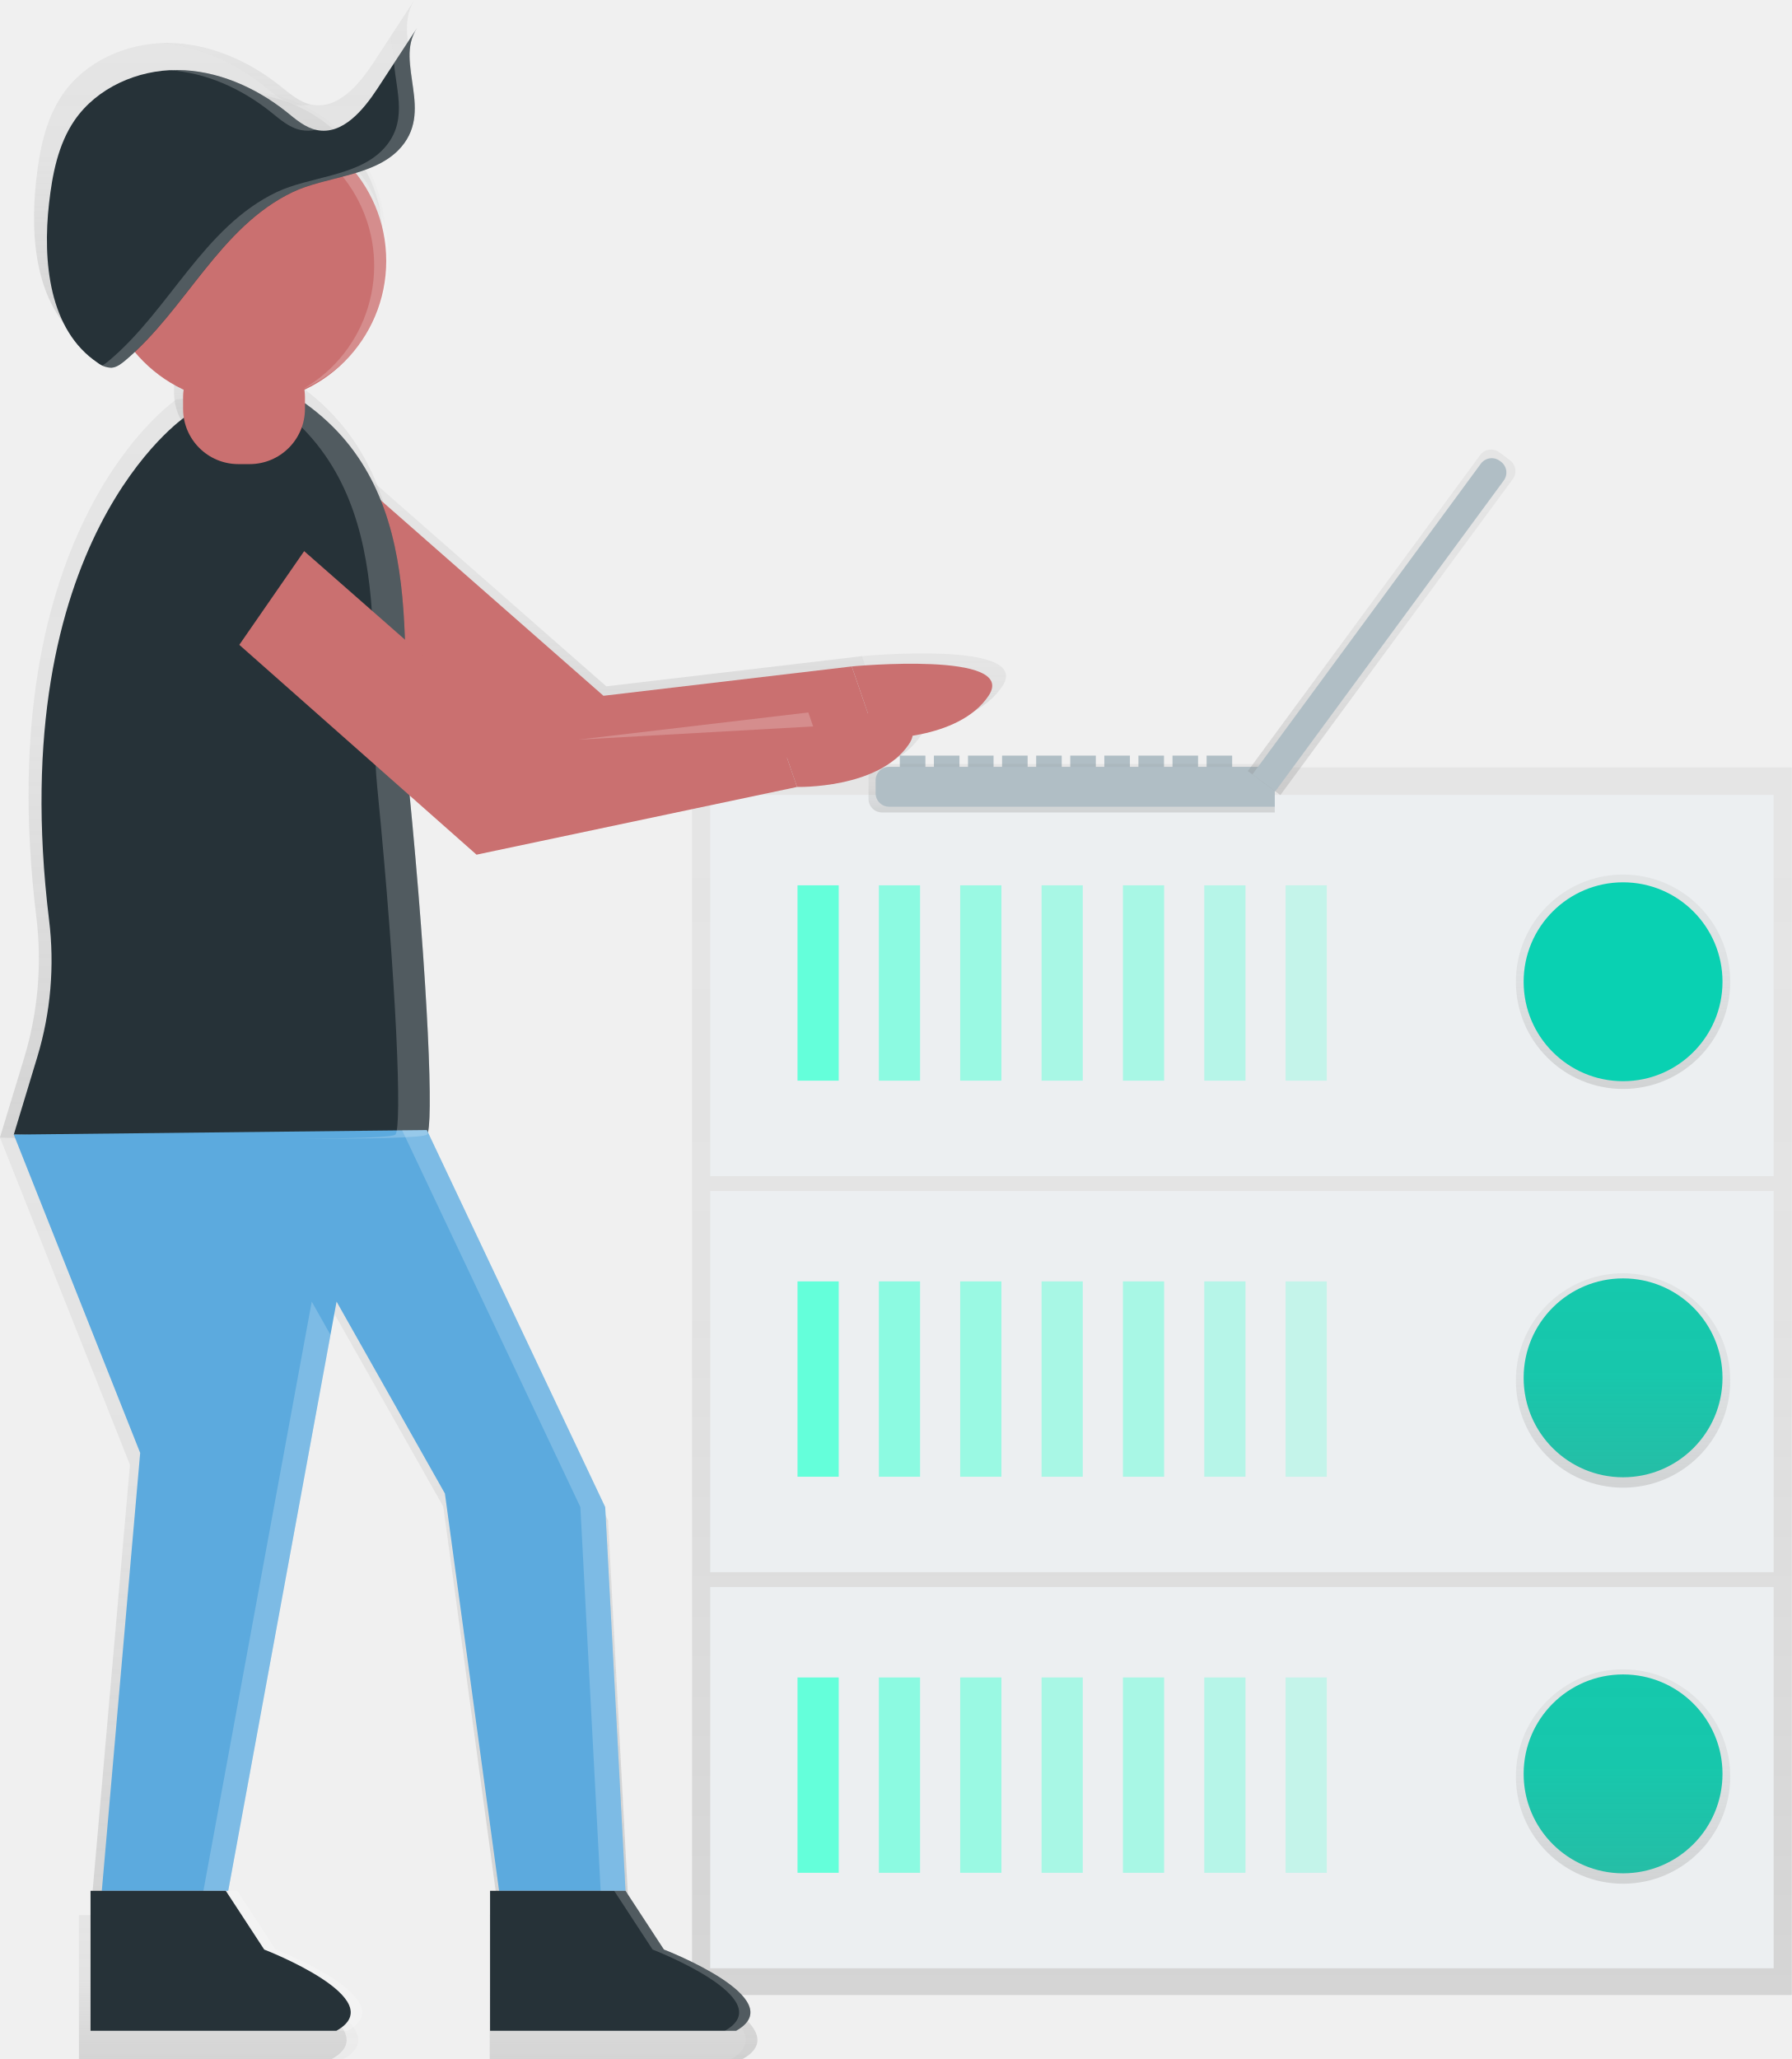
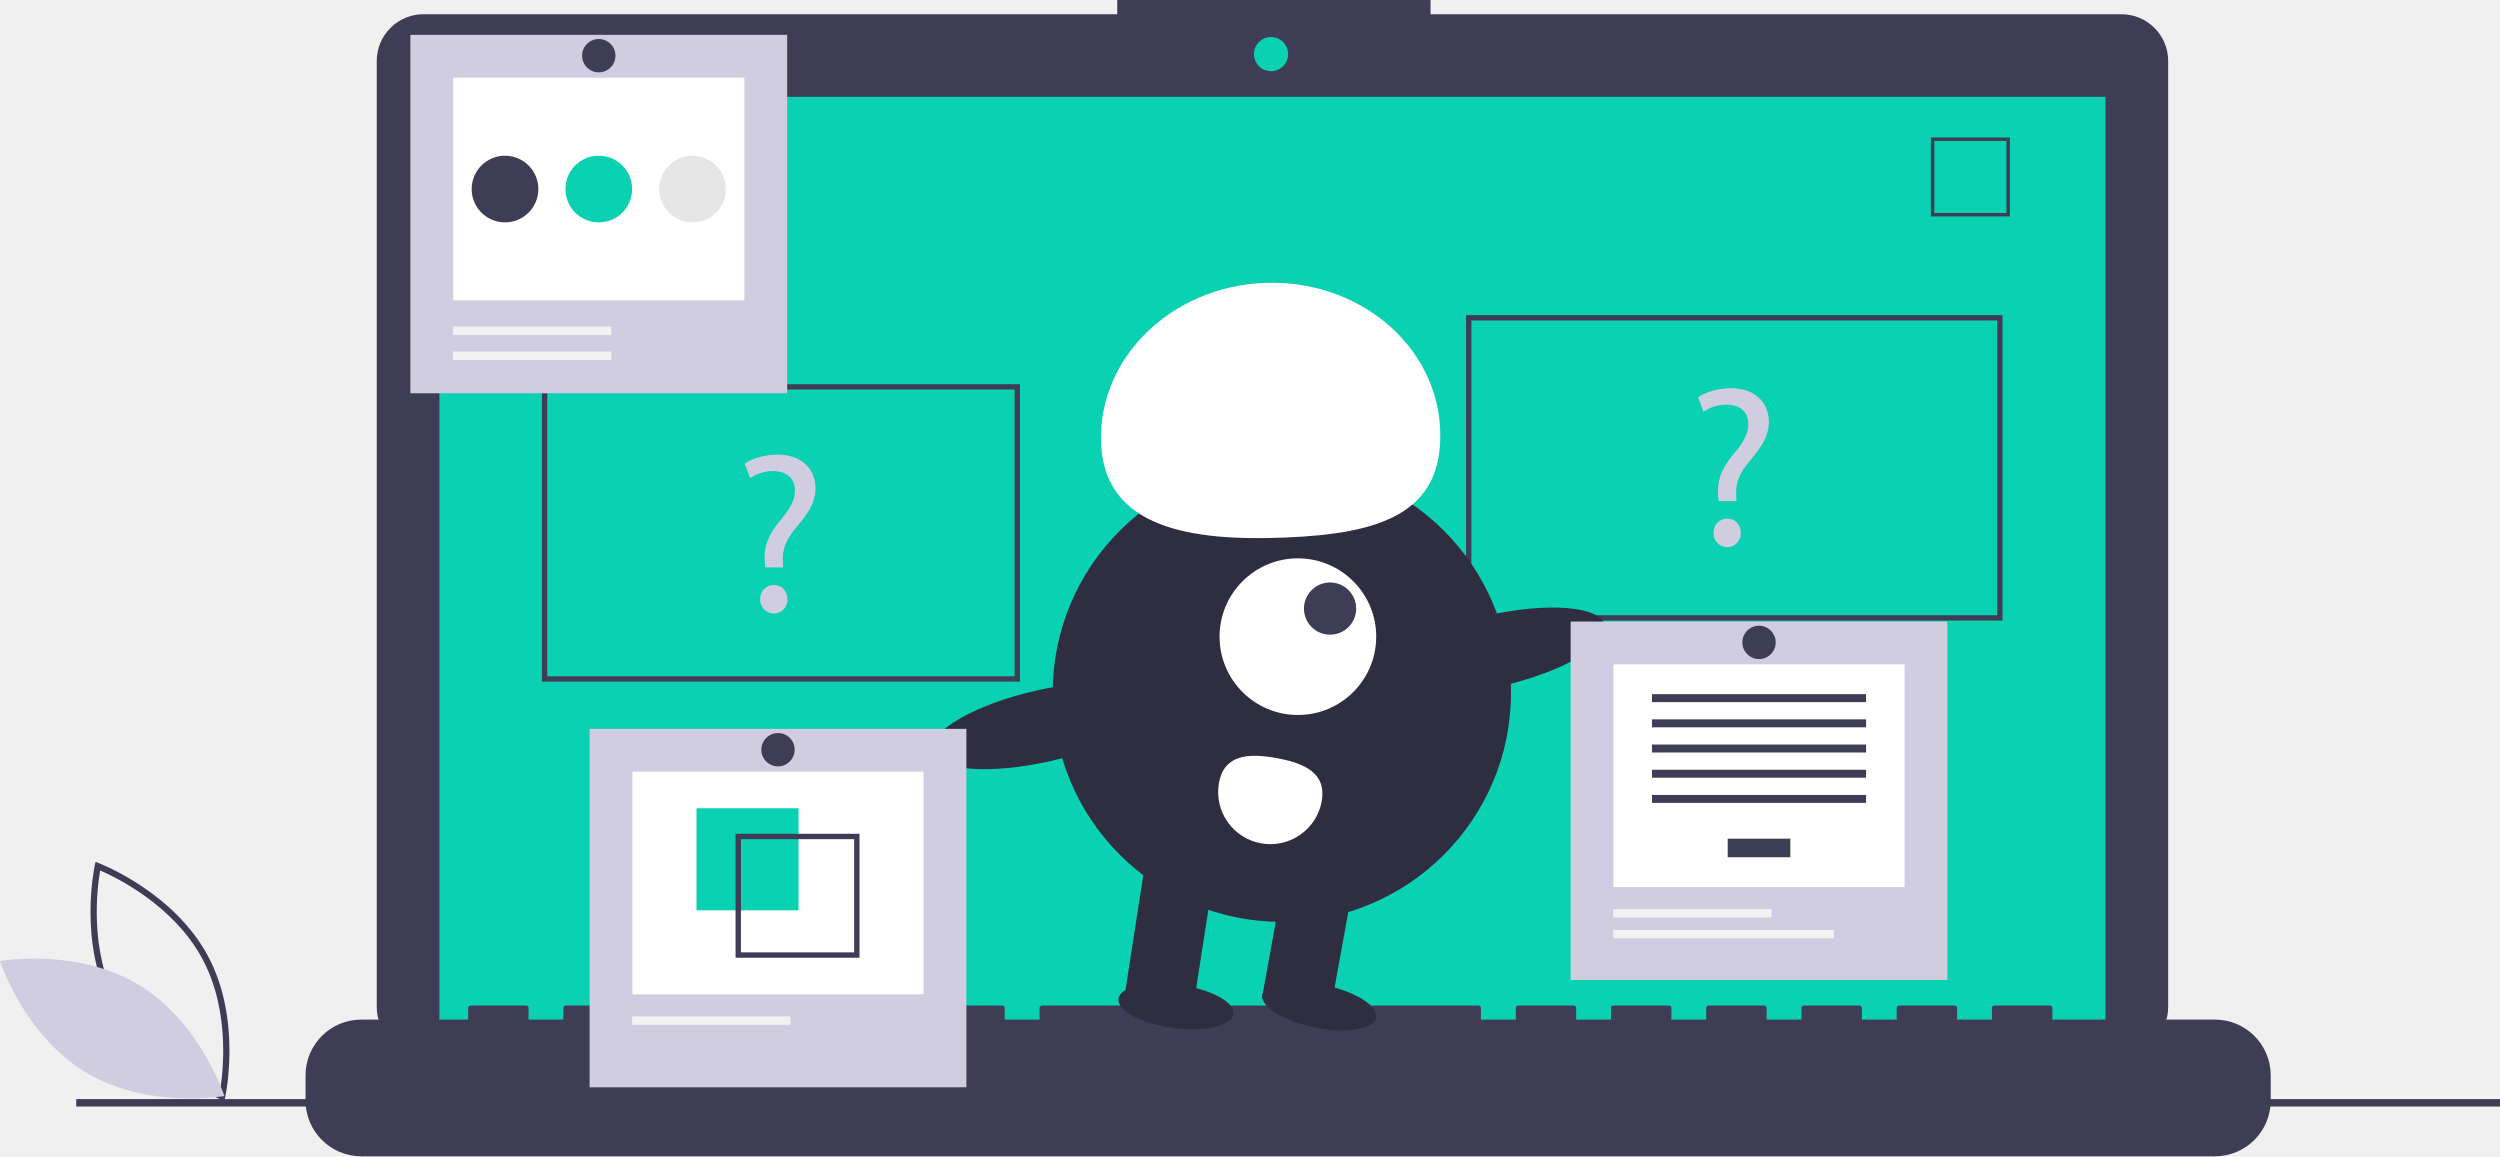
- <svg xmlns="http://www.w3.org/2000/svg" xmlns:xlink="http://www.w3.org/1999/xlink" id="b4507652-300d-4dad-b4e7-3391f5529675" data-name="Layer 1" width="663.17" height="762" viewBox="0 0 663.17 762">
-   <defs>
-     <linearGradient id="d72a5ab6-06b8-48ed-a5a5-a3a3f0331fd3" x1="459.65" y1="738.32" x2="459.65" y2="284.02" gradientUnits="userSpaceOnUse">
-       <stop offset="0" stop-color="gray" stop-opacity="0.25" />
-       <stop offset="0.54" stop-color="gray" stop-opacity="0.12" />
-       <stop offset="1" stop-color="gray" stop-opacity="0.1" />
-     </linearGradient>
-     <linearGradient id="7e95541b-f23b-42af-96eb-14a53f85b88b" x1="600.72" y1="403" x2="600.72" y2="323.66" xlink:href="#d72a5ab6-06b8-48ed-a5a5-a3a3f0331fd3" />
-     <linearGradient id="1f71154d-6f54-4122-a624-3174e1d145ed" x1="600.72" y1="550.56" x2="600.72" y2="471.22" xlink:href="#d72a5ab6-06b8-48ed-a5a5-a3a3f0331fd3" />
-     <linearGradient id="bab1ef80-f439-400f-b75e-d481e1337c59" x1="600.72" y1="697.13" x2="600.72" y2="617.79" xlink:href="#d72a5ab6-06b8-48ed-a5a5-a3a3f0331fd3" />
-     <linearGradient id="311d0c02-f227-4717-bb3e-7b76a48f76fd" x1="665.06" y1="369.67" x2="665.06" y2="351.79" xlink:href="#d72a5ab6-06b8-48ed-a5a5-a3a3f0331fd3" />
-     <linearGradient id="f10401ff-75bf-4918-9522-41530bdcb224" x1="479.65" y1="365.1" x2="479.65" y2="234.63" xlink:href="#d72a5ab6-06b8-48ed-a5a5-a3a3f0331fd3" />
-     <linearGradient id="634fc42e-a625-48bc-9b77-e9d0b023e72c" x1="614.02" y1="339.34" x2="614.02" y2="310.82" xlink:href="#d72a5ab6-06b8-48ed-a5a5-a3a3f0331fd3" />
-     <linearGradient id="9b827108-e4f2-42b8-ba41-3c19060ad3f7" x1="87.62" y1="142.68" x2="87.62" y2="34.45" xlink:href="#d72a5ab6-06b8-48ed-a5a5-a3a3f0331fd3" />
-     <linearGradient id="3586a682-5eec-4ced-91ba-6237bff26d97" x1="347.57" y1="491.51" x2="347.57" y2="211.68" xlink:href="#d72a5ab6-06b8-48ed-a5a5-a3a3f0331fd3" />
-     <linearGradient id="dd5c4d5c-05f0-4f35-bbb4-fa512a8ce0cd" x1="116.39" y1="708.74" x2="116.39" y2="419.27" xlink:href="#d72a5ab6-06b8-48ed-a5a5-a3a3f0331fd3" />
-     <linearGradient id="9de476d2-69e8-44f9-8bb3-c420f419b2ba" x1="499.2" y1="831" x2="499.2" y2="777.74" xlink:href="#d72a5ab6-06b8-48ed-a5a5-a3a3f0331fd3" />
-     <linearGradient id="f7fb7603-20ad-4e52-86ea-1fa616cf7653" x1="347.16" y1="831" x2="347.16" y2="777.74" xlink:href="#d72a5ab6-06b8-48ed-a5a5-a3a3f0331fd3" />
-     <linearGradient id="5066a889-a40f-4241-bcba-44ac6c04f611" x1="370.62" y1="206.37" x2="370.62" y2="102.59" xlink:href="#d72a5ab6-06b8-48ed-a5a5-a3a3f0331fd3" />
-     <linearGradient id="371e619a-3c15-42e1-9941-bc21af164012" x1="351.42" y1="198.2" x2="351.42" y2="69" xlink:href="#d72a5ab6-06b8-48ed-a5a5-a3a3f0331fd3" />
-     <linearGradient id="10f878d5-e316-4ded-aa19-5e1413fbf4fb" x1="355.36" y1="108.01" x2="355.36" y2="84.91" xlink:href="#d72a5ab6-06b8-48ed-a5a5-a3a3f0331fd3" />
-     <linearGradient id="37ff1452-10ea-45a0-ad47-cadc68f3bfc5" x1="361.95" y1="198.2" x2="361.95" y2="69" xlink:href="#d72a5ab6-06b8-48ed-a5a5-a3a3f0331fd3" />
-     <linearGradient id="18a85275-116d-4ad3-9bbd-6c78581ea078" x1="397.75" y1="491.51" x2="397.75" y2="211.68" xlink:href="#d72a5ab6-06b8-48ed-a5a5-a3a3f0331fd3" />
-     <linearGradient id="eb6e6980-5e3c-4cc8-ba13-4b71197705e9" x1="449.38" y1="383.47" x2="449.38" y2="253.01" xlink:href="#d72a5ab6-06b8-48ed-a5a5-a3a3f0331fd3" />
-     <linearGradient id="ca1af11e-721e-46b0-bf29-fc3abce4d291" x1="583.76" y1="357.71" x2="583.76" y2="329.2" xlink:href="#d72a5ab6-06b8-48ed-a5a5-a3a3f0331fd3" />
-     <linearGradient id="87e6aff1-3600-405e-a0c9-f146cb0b14e5" x1="87.62" y1="165.87" x2="87.62" y2="119.49" xlink:href="#d72a5ab6-06b8-48ed-a5a5-a3a3f0331fd3" />
-     <linearGradient id="9310cc51-8904-4231-ae2b-5557a287eec3" x1="96.33" y1="708.74" x2="96.33" y2="484.55" xlink:href="#d72a5ab6-06b8-48ed-a5a5-a3a3f0331fd3" />
-     <linearGradient id="40a7ecb1-ccc7-469d-bfb2-8f2ca76aa016" x1="190.29" y1="708.74" x2="190.29" y2="419.27" xlink:href="#d72a5ab6-06b8-48ed-a5a5-a3a3f0331fd3" />
-     <linearGradient id="9872a281-de8b-443e-8a22-8ab73fd8eecc" x1="522.82" y1="831" x2="522.82" y2="777.74" xlink:href="#d72a5ab6-06b8-48ed-a5a5-a3a3f0331fd3" />
-     <linearGradient id="25814e7d-be9f-42ca-ba9f-5e4b50285847" x1="375.07" y1="831" x2="375.07" y2="777.74" xlink:href="#d72a5ab6-06b8-48ed-a5a5-a3a3f0331fd3" />
-     <linearGradient id="f6db3ab5-77d3-4926-85e6-26558235763f" x1="259.45" y1="270.72" x2="259.45" y2="260.36" xlink:href="#d72a5ab6-06b8-48ed-a5a5-a3a3f0331fd3" />
-     <linearGradient id="a12a6384-bcfe-49c1-a705-b61b36502b52" x1="82.08" y1="254.09" x2="82.08" y2="165.45" xlink:href="#d72a5ab6-06b8-48ed-a5a5-a3a3f0331fd3" />
-     <linearGradient id="24987791-5317-4d6d-bf01-0dc3e5459aa4" x1="779.72" y1="363.2" x2="779.72" y2="235.39" xlink:href="#d72a5ab6-06b8-48ed-a5a5-a3a3f0331fd3" />
-   </defs>
-   <rect x="333.04" y="279.64" width="9.46" height="6.31" fill="#b0bec5" />
-   <rect x="345.65" y="279.64" width="9.46" height="6.31" fill="#b0bec5" />
-   <rect x="358.27" y="279.64" width="9.46" height="6.31" fill="#b0bec5" />
-   <rect x="370.88" y="279.64" width="9.46" height="6.31" fill="#b0bec5" />
-   <rect x="383.5" y="279.64" width="9.46" height="6.31" fill="#b0bec5" />
-   <rect x="396.12" y="279.64" width="9.46" height="6.31" fill="#b0bec5" />
-   <rect x="408.73" y="279.64" width="9.46" height="6.31" fill="#b0bec5" />
-   <rect x="421.35" y="279.64" width="9.46" height="6.31" fill="#b0bec5" />
-   <rect x="433.96" y="279.64" width="9.46" height="6.31" fill="#b0bec5" />
-   <rect x="446.58" y="279.64" width="9.46" height="6.31" fill="#b0bec5" />
-   <rect x="256.14" y="284.02" width="407.03" height="454.29" fill="url(#d72a5ab6-06b8-48ed-a5a5-a3a3f0331fd3)" />
-   <rect x="262.87" y="587.33" width="393.58" height="141.09" fill="#eceff1" />
-   <rect x="295.17" y="620.8" width="15.25" height="72.29" fill="#64ffda" />
-   <g opacity="0.7">
-     <rect x="325.28" y="620.8" width="15.25" height="72.29" fill="#64ffda" />
-   </g>
-   <g opacity="0.6">
-     <rect x="355.39" y="620.8" width="15.25" height="72.29" fill="#64ffda" />
-   </g>
-   <g opacity="0.5">
-     <rect x="385.5" y="620.8" width="15.25" height="72.29" fill="#64ffda" />
-   </g>
-   <g opacity="0.5">
-     <rect x="415.61" y="620.8" width="15.25" height="72.29" fill="#64ffda" />
-   </g>
-   <g opacity="0.4">
-     <rect x="445.72" y="620.8" width="15.25" height="72.29" fill="#64ffda" />
-   </g>
-   <g opacity="0.3">
-     <rect x="475.82" y="620.8" width="15.25" height="72.29" fill="#64ffda" />
-   </g>
-   <circle cx="600.72" cy="656.48" r="36.8" fill="#09d1b2" />
-   <rect x="262.87" y="440.75" width="393.58" height="141.09" fill="#eceff1" />
-   <rect x="295.17" y="474.22" width="15.25" height="72.29" fill="#64ffda" />
-   <g opacity="0.7">
-     <rect x="325.28" y="474.22" width="15.25" height="72.29" fill="#64ffda" />
-   </g>
-   <g opacity="0.6">
-     <rect x="355.39" y="474.22" width="15.25" height="72.29" fill="#64ffda" />
-   </g>
-   <g opacity="0.5">
-     <rect x="385.5" y="474.22" width="15.25" height="72.29" fill="#64ffda" />
-   </g>
-   <g opacity="0.5">
-     <rect x="415.61" y="474.22" width="15.25" height="72.29" fill="#64ffda" />
-   </g>
-   <g opacity="0.4">
-     <rect x="445.72" y="474.22" width="15.25" height="72.29" fill="#64ffda" />
-   </g>
-   <g opacity="0.3">
-     <rect x="475.82" y="474.22" width="15.25" height="72.29" fill="#64ffda" />
-   </g>
-   <circle cx="600.72" cy="509.91" r="36.8" fill="#09d1b2" />
-   <rect x="262.87" y="294.18" width="393.58" height="141.09" fill="#eceff1" />
-   <rect x="295.17" y="327.64" width="15.25" height="72.29" fill="#64ffda" />
-   <g opacity="0.7">
-     <rect x="325.28" y="327.64" width="15.25" height="72.29" fill="#64ffda" />
-   </g>
-   <g opacity="0.6">
-     <rect x="355.39" y="327.64" width="15.25" height="72.29" fill="#64ffda" />
-   </g>
-   <g opacity="0.5">
-     <rect x="385.5" y="327.64" width="15.25" height="72.29" fill="#64ffda" />
-   </g>
-   <g opacity="0.5">
-     <rect x="415.61" y="327.64" width="15.25" height="72.29" fill="#64ffda" />
-   </g>
-   <g opacity="0.4">
-     <rect x="445.72" y="327.64" width="15.25" height="72.29" fill="#64ffda" />
-   </g>
-   <g opacity="0.3">
-     <rect x="475.82" y="327.64" width="15.25" height="72.29" fill="#64ffda" />
-   </g>
-   <circle cx="600.72" cy="363.33" r="39.67" fill="url(#7e95541b-f23b-42af-96eb-14a53f85b88b)" />
-   <circle cx="600.72" cy="510.89" r="39.67" fill="url(#1f71154d-6f54-4122-a624-3174e1d145ed)" />
-   <circle cx="600.72" cy="657.46" r="39.67" fill="url(#bab1ef80-f439-400f-b75e-d481e1337c59)" />
-   <circle cx="600.72" cy="363.33" r="36.8" fill="#09d1b2" />
-   <path d="M740.22,369.67H594.86a5,5,0,0,1-5-5v-7.92a5,5,0,0,1,5-5H740.22Z" transform="translate(-268.41 -69)" fill="url(#311d0c02-f227-4717-bb3e-7b76a48f76fd)" />
-   <path d="M740.22,367.56H597.49a5,5,0,0,1-5-5v-4.77a5,5,0,0,1,5-5H740.22Z" transform="translate(-268.41 -69)" fill="#b0bec5" />
-   <path d="M369.8,272.22l105,92.88,122-25.77-9.45-27.49L492.81,323l-94.59-83a21.49,21.49,0,0,0-31.72,3.74h0A21.49,21.49,0,0,0,369.8,272.22Z" transform="translate(-268.41 -69)" fill="url(#f10401ff-75bf-4918-9522-41530bdcb224)" />
-   <path d="M596.74,339.33s31.12.86,42.62-16.32-52.07-11.17-52.07-11.17Z" transform="translate(-268.41 -69)" fill="url(#634fc42e-a625-48bc-9b77-e9d0b023e72c)" />
-   <circle cx="87.62" cy="88.56" r="54.12" fill="url(#9b827108-e4f2-42b8-ba41-3c19060ad3f7)" />
-   <path d="M333.7,216.83s-69.5,46.8-51.85,191.48a126.66,126.66,0,0,1-4.46,52.07l-9,29.6s152.9,3.44,157.19,0c2.66-2.13.59-56.65-6.87-132.28-4.57-46.33,9.76-110.78-39.51-146Z" transform="translate(-268.41 -69)" fill="url(#3586a682-5eec-4ced-91ba-6237bff26d97)" />
-   <polygon points="157.19 419.27 225.05 562.72 232.78 708.74 184.68 708.74 164.06 557.56 122.83 484.55 81.6 708.74 33.5 708.74 48.1 542.1 0 420.99 157.19 419.27" fill="url(#dd5c4d5c-05f0-4f35-bbb4-fa512a8ce0cd)" />
-   <path d="M501.2,777.74l14.6,22.33s49,18.9,27.49,30.92H449.66V777.74Z" transform="translate(-268.41 -69)" fill="url(#9de476d2-69e8-44f9-8bb3-c420f419b2ba)" />
-   <path d="M349.16,777.74l14.6,22.33s49,18.9,27.49,30.92H297.62V777.74Z" transform="translate(-268.41 -69)" fill="url(#f7fb7603-20ad-4e52-86ea-1fa616cf7653)" />
-   <g opacity="0.2">
-     <path d="M356.89,102.59a53.85,53.85,0,0,0-26.66,7,54.11,54.11,0,0,1,48.17,96.75,54.12,54.12,0,0,0-21.51-103.78Z" transform="translate(-268.41 -69)" fill="url(#5066a889-a40f-4241-bcba-44ac6c04f611)" />
-   </g>
-   <path d="M421.82,69,406.76,92c-5.41,8.27-13.27,17.66-23,15.74-4.52-.89-8.14-4.15-11.75-7-11.81-9.38-26.42-15.74-41.5-15.83s-30.51,6.7-39,19.15c-6.29,9.19-8.46,20.53-9.7,31.59-2.49,22.12,0,48.23,18.47,60.65a8.68,8.68,0,0,0,5.24,1.89c2-.13,3.62-1.4,5.12-2.66,23.12-19.37,36-50.87,63.84-64.17,12.29-5.86,30.17-5.91,40.08-15.87C429.16,100.85,413,82.47,421.82,69Z" transform="translate(-268.41 -69)" fill="url(#371e619a-3c15-42e1-9941-bc21af164012)" />
-   <g opacity="0.2">
-     <path d="M366,100.74c3.61,2.87,7.22,6.13,11.75,7a13,13,0,0,0,5.56-.11c-4.31-1-7.8-4.15-11.29-6.91-11.81-9.38-26.42-15.74-41.5-15.83-1.06,0-2.11,0-3.17.09C341.45,85.81,355,92,366,100.74Z" transform="translate(-268.41 -69)" fill="url(#10f878d5-e316-4ded-aa19-5e1413fbf4fb)" />
-     <path d="M421.82,69l-8.69,13.29c.83,10.93,5.63,23-4.55,33.2-9.92,10-27.8,10-40.08,15.87-27.87,13.3-40.73,44.81-63.84,64.17a16.5,16.5,0,0,1-2.56,1.84,6.71,6.71,0,0,0,3.45.82c2-.13,3.62-1.4,5.12-2.66,23.12-19.37,36-50.87,63.84-64.17,12.29-5.86,30.17-5.91,40.08-15.87C429.16,100.85,413,82.47,421.82,69Z" transform="translate(-268.41 -69)" fill="url(#37ff1452-10ea-45a0-ad47-cadc68f3bfc5)" />
-   </g>
-   <g opacity="0.2">
-     <path d="M418.74,357.71c-4.57-46.33,9.76-110.78-39.51-146l-10.43,1.18c47.35,35.48,33.4,99,37.92,144.84,7.46,75.63,9.54,130.15,6.87,132.28-1.31,1-16.44,1.46-36.83,1.52,26.23.07,47.3-.27,48.86-1.52C428.27,487.86,426.19,433.34,418.74,357.71Z" transform="translate(-268.41 -69)" fill="url(#18a85275-116d-4ad3-9bbd-6c78581ea078)" />
-   </g>
-   <path d="M339.54,290.59l105,92.88,122-25.77L557,330.22l-94.49,11.17-94.59-83a21.49,21.49,0,0,0-31.72,3.74h0A21.49,21.49,0,0,0,339.54,290.59Z" transform="translate(-268.41 -69)" fill="url(#eb6e6980-5e3c-4cc8-ba13-4b71197705e9)" />
-   <path d="M566.48,357.71s31.12.86,42.62-16.32S557,330.22,557,330.22Z" transform="translate(-268.41 -69)" fill="url(#ca1af11e-721e-46b0-bf29-fc3abce4d291)" />
-   <rect x="64.42" y="119.49" width="46.38" height="46.38" rx="20.47" ry="20.47" fill="url(#87e6aff1-3600-405e-a0c9-f146cb0b14e5)" />
-   <g opacity="0.2">
-     <polygon points="113.38 484.55 72.15 708.74 81.6 708.74 120.51 497.17 113.38 484.55" fill="url(#9310cc51-8904-4231-ae2b-5557a287eec3)" />
-     <polygon points="225.05 562.72 157.19 419.27 147.79 419.37 215.6 562.72 223.33 708.74 232.78 708.74 225.05 562.72" fill="url(#40a7ecb1-ccc7-469d-bfb2-8f2ca76aa016)" />
-   </g>
-   <g opacity="0.2">
-     <path d="M515.8,800.08l-14.6-22.33H496.9l14.6,22.33S560.47,819,539,831h4.29C564.76,819,515.8,800.08,515.8,800.08Z" transform="translate(-268.41 -69)" fill="url(#9872a281-de8b-443e-8a22-8ab73fd8eecc)" />
-   </g>
-   <g opacity="0.2">
-     <path d="M368.06,800.08l-14.6-22.33h-4.29l14.6,22.33s49,18.9,27.49,30.92h4.29C417,819,368.06,800.08,368.06,800.08Z" transform="translate(-268.41 -69)" fill="url(#25814e7d-be9f-42ca-ba9f-5e4b50285847)" />
-   </g>
-   <g opacity="0.2">
-     <polygon points="304.19 265.68 302.36 260.36 214.71 270.72 304.19 265.68" fill="url(#f6db3ab5-77d3-4926-85e6-26558235763f)" />
-   </g>
-   <polygon points="43.17 220.58 72.36 165.45 121 183.83 72.36 254.09 43.17 220.58" fill="url(#a12a6384-bcfe-49c1-a705-b61b36502b52)" />
-   <path d="M372.13,277.09l102.09,90.34,118.63-25.06-9.19-26.73-91.9,10.86-92-80.76a20.9,20.9,0,0,0-30.85,3.64h0A20.9,20.9,0,0,0,372.13,277.09Z" transform="translate(-268.41 -69)" fill="#ca7070" />
-   <path d="M592.85,342.36s30.27.84,41.45-15.87-50.64-10.86-50.64-10.86Z" transform="translate(-268.41 -69)" fill="#ca7070" />
-   <circle cx="90.32" cy="96.58" r="52.63" fill="#ca7070" />
-   <path d="M337,223.22s-67.6,45.52-50.43,186.24a123.19,123.19,0,0,1-4.34,50.65l-8.72,28.79s148.71,3.34,152.89,0c2.59-2.07.57-55.1-6.68-128.66-4.44-45.06,9.49-107.75-38.43-142Z" transform="translate(-268.41 -69)" fill="#263238" />
-   <polygon points="157.99 418.22 223.99 557.74 231.5 699.76 184.72 699.76 164.67 552.73 124.57 481.71 84.47 699.76 37.68 699.76 51.88 537.69 5.1 419.89 157.99 418.22" fill="#5caade" />
-   <path d="M499.92,768.76l14.2,21.72s47.62,18.38,26.73,30.08H449.79v-51.8Z" transform="translate(-268.41 -69)" fill="#263238" />
-   <path d="M352,768.76l14.2,21.72s47.62,18.38,26.73,30.08H301.92v-51.8Z" transform="translate(-268.41 -69)" fill="#263238" />
-   <path d="M359.57,112.11a52.37,52.37,0,0,0-25.93,6.84A52.63,52.63,0,0,1,380.49,213a52.64,52.64,0,0,0-20.92-100.93Z" transform="translate(-268.41 -69)" fill="#fff" opacity="0.2" />
-   <path d="M422.71,79.44l-14.64,22.39c-5.26,8-12.9,17.17-22.33,15.31-4.4-.87-7.91-4-11.42-6.83C362.82,101.19,348.62,95,334,94.91s-29.67,6.52-38,18.62c-6.11,8.93-8.22,20-9.44,30.73-2.42,21.51,0,46.91,18,59a8.45,8.45,0,0,0,5.09,1.83c1.9-.13,3.52-1.36,5-2.59,22.48-18.83,35-49.48,62.1-62.41,11.95-5.7,29.34-5.75,39-15.43C429.86,110.42,414.14,92.54,422.71,79.44Z" transform="translate(-268.41 -69)" fill="#263238" />
-   <g opacity="0.2">
-     <path d="M368.46,110.31c3.51,2.79,7,6,11.42,6.83a12.69,12.69,0,0,0,5.41-.1c-4.19-1-7.59-4-11-6.72C362.82,101.19,348.62,95,334,94.91c-1,0-2.05,0-3.08.09C344.55,95.79,357.7,101.76,368.46,110.31Z" transform="translate(-268.41 -69)" fill="#fff" />
-     <path d="M422.71,79.44l-8.46,12.93c.8,10.63,5.48,22.34-4.43,32.29-9.65,9.68-27,9.73-39,15.43-27.11,12.93-39.61,43.58-62.1,62.41a16,16,0,0,1-2.49,1.79,6.52,6.52,0,0,0,3.35.8c1.9-.13,3.52-1.36,5-2.59,22.48-18.83,35-49.48,62.1-62.41,11.95-5.7,29.34-5.75,39-15.43C429.86,110.42,414.14,92.54,422.71,79.44Z" transform="translate(-268.41 -69)" fill="#fff" />
-   </g>
-   <path d="M419.72,360.23c-4.44-45.06,9.49-107.75-38.43-142l-10.14,1.15c46.05,34.51,32.48,96.31,36.88,140.88,7.25,73.56,9.27,126.59,6.68,128.66-1.27,1-16,1.42-35.82,1.48,25.52.07,46-.27,47.52-1.48C429,486.82,427,433.8,419.72,360.23Z" transform="translate(-268.41 -69)" fill="#fff" opacity="0.2" />
-   <path d="M342.69,295,444.78,385.3l118.63-25.06-9.19-26.73-91.9,10.86-92-80.76a20.9,20.9,0,0,0-30.85,3.64h0A20.9,20.9,0,0,0,342.69,295Z" transform="translate(-268.41 -69)" fill="#ca7070" />
-   <path d="M563.41,360.23s30.27.84,41.45-15.87-50.64-10.86-50.64-10.86Z" transform="translate(-268.41 -69)" fill="#ca7070" />
-   <rect x="67.76" y="126.65" width="45.11" height="45.11" rx="20.47" ry="20.47" fill="#ca7070" />
-   <g opacity="0.2">
-     <polygon points="115.38 481.71 75.28 699.76 84.47 699.76 122.31 493.99 115.38 481.71" fill="#fff" />
-     <polygon points="223.99 557.74 157.99 418.22 148.84 418.32 214.8 557.74 222.31 699.76 231.5 699.76 223.99 557.74" fill="#fff" />
-   </g>
-   <path d="M514.12,790.49l-14.2-21.72h-4.18l14.2,21.72s47.62,18.38,26.73,30.08h4.18C561.74,808.87,514.12,790.49,514.12,790.49Z" transform="translate(-268.41 -69)" fill="#fff" opacity="0.2" />
-   <path d="M370.43,790.49l-14.2-21.72H352l14.2,21.72s47.62,18.38,26.73,30.08h4.18C418,808.87,370.43,790.49,370.43,790.49Z" transform="translate(-268.41 -69)" fill="#fff" opacity="0.2" />
-   <polygon points="300.95 268.84 299.18 263.67 213.93 273.74 300.95 268.84" fill="#fff" opacity="0.2" />
-   <polygon points="47.09 224.97 75.47 171.36 122.78 189.23 75.47 257.56 47.09 224.97" fill="#263238" />
-   <path d="M730.24,354.36l86-116.94a5,5,0,0,1,7-1.06l4,2.95a5,5,0,0,1,1.06,7l-86,116.94Z" transform="translate(-268.41 -69)" fill="url(#24987791-5317-4d6d-bf01-0dc3e5459aa4)" />
-   <path d="M731.95,355.61l84.54-115a5,5,0,0,1,7-1.06l.41.3a5,5,0,0,1,1.06,7l-84.54,115Z" transform="translate(-268.41 -69)" fill="#b0bec5" />
+ <svg xmlns="http://www.w3.org/2000/svg" id="e18ebc6e-17e0-463f-bef8-5e03a9b69a2f" data-name="Layer 1" width="941.404" height="435.42" viewBox="0 0 941.404 435.42">
+   <path d="M213.791,646.813l-1.267-.475c-.278-.105-27.993-10.723-40.975-34.799-12.983-24.077-6.626-53.067-6.56-53.356l.299-1.32,1.267.475c.278.105,27.992,10.723,40.975,34.799,12.983,24.077,6.626,53.067,6.56,53.356Zm-40.163-36.395c10.976,20.357,32.877,30.791,38.426,33.174,1.055-5.947,4.364-29.997-6.603-50.334-10.965-20.335-32.874-30.786-38.426-33.174C165.97,566.035,162.662,590.082,173.628,610.418Z" transform="translate(-129.2979 -232.2899)" fill="#3f3d56" />
+   <path d="M181.471,603.093c23.331,14.037,32.317,41.918,32.317,41.918s-28.842,5.123-52.173-8.914-32.317-41.918-32.317-41.918S158.14,589.057,181.471,603.093Z" transform="translate(-129.2979 -232.2899)" fill="#d0cde1" />
+   <path d="M928.148,237.652H667.979v-5.362h-117.971v5.362H288.766a17.599,17.599,0,0,0-17.599,17.599V611.503a17.599,17.599,0,0,0,17.599,17.599H928.148A17.599,17.599,0,0,0,945.747,611.503V255.251A17.599,17.599,0,0,0,928.148,237.652Z" transform="translate(-129.2979 -232.2899)" fill="#3f3d56" />
+   <rect x="165.464" y="36.464" width="627.391" height="353.913" fill="#09d1b2" />
+   <circle cx="478.623" cy="20.377" r="6.435" fill="#09d1b2" />
+   <path d="M886.136,313.797h-29.74V284.057h29.74Zm-28.447-1.293h27.154V285.35H857.689Z" transform="translate(-129.2979 -232.2899)" fill="#3f3d56" />
+   <path d="M963.363,616.232H902.133v-4.412a.875.875,0,0,0-.875-.875H880.266a.875.875,0,0,0-.875.875v4.412H866.271v-4.412a.875.875,0,0,0-.875-.875H844.403a.875.875,0,0,0-.875.875v4.412H830.408v-4.412a.875.875,0,0,0-.875-.875H808.54a.875.875,0,0,0-.875.875v4.412H794.545v-4.412a.875.875,0,0,0-.875-.875H772.677a.875.875,0,0,0-.875.875v4.412H758.682v-4.412a.875.875,0,0,0-.875-.875h-20.993a.875.875,0,0,0-.875.875v4.412H722.819v-4.412a.875.875,0,0,0-.875-.875H700.951a.875.875,0,0,0-.875.875v4.412H686.956v-4.412a.875.875,0,0,0-.875-.875H521.637a.875.875,0,0,0-.875.875v4.412H507.642v-4.412a.875.875,0,0,0-.875-.875H485.774a.875.875,0,0,0-.875.875v4.412H471.779v-4.412a.875.875,0,0,0-.875-.875H449.911a.875.875,0,0,0-.875.875v4.412H435.916v-4.412a.875.875,0,0,0-.875-.875H414.048a.875.875,0,0,0-.875.875v4.412H400.053v-4.412a.875.875,0,0,0-.875-.875H378.185a.875.875,0,0,0-.875.875v4.412H364.19v-4.412a.875.875,0,0,0-.875-.875H342.323a.875.875,0,0,0-.875.875v4.412H328.327v-4.412a.875.875,0,0,0-.875-.875h-20.993a.875.875,0,0,0-.875.875v4.412h-40.236a20.993,20.993,0,0,0-20.993,20.993v9.492a20.993,20.993,0,0,0,20.993,20.993H963.363a20.993,20.993,0,0,0,20.993-20.993v-9.492A20.993,20.993,0,0,0,963.363,616.232Z" transform="translate(-129.2979 -232.2899)" fill="#3f3d56" />
+   <rect x="28.711" y="413.883" width="912.693" height="2.785" fill="#3f3d56" />
+   <path d="M883.37,465.961h-202v-115h202Zm-200-2h198v-111h-198Z" transform="translate(-129.2979 -232.2899)" fill="#3f3d56" />
+   <path d="M513.37,488.961h-180v-112h180Zm-178-2h176v-108h-176Z" transform="translate(-129.2979 -232.2899)" fill="#3f3d56" />
+   <path d="M417.464,445.961l-.172-2.236c-.516-4.644,1.032-9.718,5.332-14.877,3.87-4.559,6.02-7.912,6.02-11.782,0-4.386-2.752-7.31-8.17-7.396a15.28,15.28,0,0,0-8.686,2.666l-2.064-5.418c2.838-2.064,7.74-3.44,12.298-3.44,9.89,0,14.362,6.106,14.362,12.642,0,5.849-3.268,10.062-7.396,14.964-3.784,4.472-5.16,8.256-4.902,12.642l.086,2.236Zm-1.892,12.04a5.084,5.084,0,0,1,5.16-5.418c3.01,0,5.074,2.235,5.074,5.418a5.121,5.121,0,1,1-10.234,0Z" transform="translate(-129.2979 -232.2899)" fill="#d0cde1" />
+   <path d="M776.464,420.961l-.172-2.236c-.516-4.644,1.032-9.718,5.332-14.877,3.87-4.559,6.02-7.912,6.02-11.782,0-4.386-2.752-7.31-8.17-7.396a15.28,15.28,0,0,0-8.686,2.666l-2.064-5.418c2.838-2.064,7.74-3.44,12.298-3.44,9.89,0,14.362,6.106,14.362,12.642,0,5.849-3.268,10.062-7.396,14.964-3.784,4.472-5.16,8.256-4.902,12.642l.086,2.236Zm-1.892,12.04a5.084,5.084,0,0,1,5.16-5.418c3.01,0,5.074,2.235,5.074,5.418a5.121,5.121,0,1,1-10.234,0Z" transform="translate(-129.2979 -232.2899)" fill="#d0cde1" />
+   <circle cx="482.693" cy="260.849" r="86.292" fill="#2f2e41" />
+   <polygon points="449.365 379.018 423.568 374.348 431.935 320.484 457.731 325.154 449.365 379.018" fill="#2f2e41" />
+   <rect x="608.432" y="564.073" width="26.215" height="46.969" transform="translate(-14.69358 -333.6098) rotate(10.26106)" fill="#2f2e41" />
+   <ellipse cx="626.082" cy="611.196" rx="8.192" ry="21.846" transform="translate(-226.2152 871.6648) rotate(-78.58697)" fill="#2f2e41" />
+   <ellipse cx="572.111" cy="611.257" rx="8.192" ry="21.846" transform="translate(-238.2839 865.8482) rotate(-82.4537)" fill="#2f2e41" />
+   <circle cx="488.734" cy="239.741" r="29.492" fill="#fff" />
+   <circle cx="500.856" cy="229.17" r="9.831" fill="#3f3d56" />
+   <path d="M543.919,399.262c-1.298-31.947,26.236-59.006,61.498-60.438s64.899,23.304,66.197,55.251-23.214,39.205-58.476,40.638S545.216,431.209,543.919,399.262Z" transform="translate(-129.2979 -232.2899)" fill="#fff" />
+   <ellipse cx="691.67" cy="477.418" rx="43.146" ry="13.545" transform="translate(-218.4794 -65.68735) rotate(-12.9101)" fill="#2f2e41" />
+   <ellipse cx="522.282" cy="505.587" rx="43.146" ry="13.545" transform="translate(-229.0548 -102.8204) rotate(-12.9101)" fill="#2f2e41" />
+   <path d="M588.291,527.145A19.662,19.662,0,0,0,626.985,534.15c1.934-10.685-6.327-14.466-17.012-16.4S590.225,516.46,588.291,527.145Z" transform="translate(-129.2979 -232.2899)" fill="#fff" />
+   <rect x="154.535" y="13.122" width="141.887" height="134.967" fill="#d0cde1" />
+   <rect x="170.658" y="29.246" width="109.64" height="83.842" fill="#fff" />
+   <rect x="170.55" y="122.979" width="59.637" height="3.139" fill="#f2f2f2" />
+   <rect x="170.55" y="132.396" width="59.637" height="3.139" fill="#f2f2f2" />
+   <circle cx="190.167" cy="71.19" r="12.555" fill="#3f3d56" />
+   <circle cx="225.478" cy="71.19" r="12.555" fill="#09d1b2" />
+   <circle cx="260.789" cy="71.19" r="12.555" fill="#e6e6e6" />
+   <circle cx="225.478" cy="20.969" r="6.278" fill="#3f3d56" />
+   <rect x="222.022" y="274.459" width="141.887" height="134.967" fill="#d0cde1" />
+   <rect x="238.146" y="290.582" width="109.64" height="83.842" fill="#fff" />
+   <rect x="262.272" y="304.361" width="38.437" height="38.437" fill="#09d1b2" />
+   <path d="M406.284,546.262V592.936h46.674V546.262Zm44.649,44.649H408.308V548.287H450.933Z" transform="translate(-129.2979 -232.2899)" fill="#3f3d56" />
+   <rect x="238.037" y="382.747" width="59.637" height="3.139" fill="#f2f2f2" />
+   <circle cx="292.966" cy="282.306" r="6.278" fill="#3f3d56" />
+   <rect x="591.437" y="234.053" width="141.887" height="134.967" fill="#d0cde1" />
+   <rect x="607.56" y="250.176" width="109.64" height="83.842" fill="#fff" />
+   <rect x="650.587" y="315.812" width="23.587" height="6.99" fill="#3f3d56" />
+   <rect x="622.072" y="261.393" width="80.617" height="2.996" fill="#3f3d56" />
+   <rect x="622.072" y="270.879" width="80.617" height="2.996" fill="#3f3d56" />
+   <rect x="622.072" y="280.365" width="80.617" height="2.996" fill="#3f3d56" />
+   <rect x="622.072" y="289.851" width="80.617" height="2.996" fill="#3f3d56" />
+   <rect x="622.072" y="299.337" width="80.617" height="2.996" fill="#3f3d56" />
+   <rect x="607.451" y="342.341" width="59.637" height="3.139" fill="#f2f2f2" />
+   <rect x="607.451" y="350.187" width="83.178" height="3.139" fill="#f2f2f2" />
+   <circle cx="662.38" cy="241.9" r="6.278" fill="#3f3d56" />
</svg>
